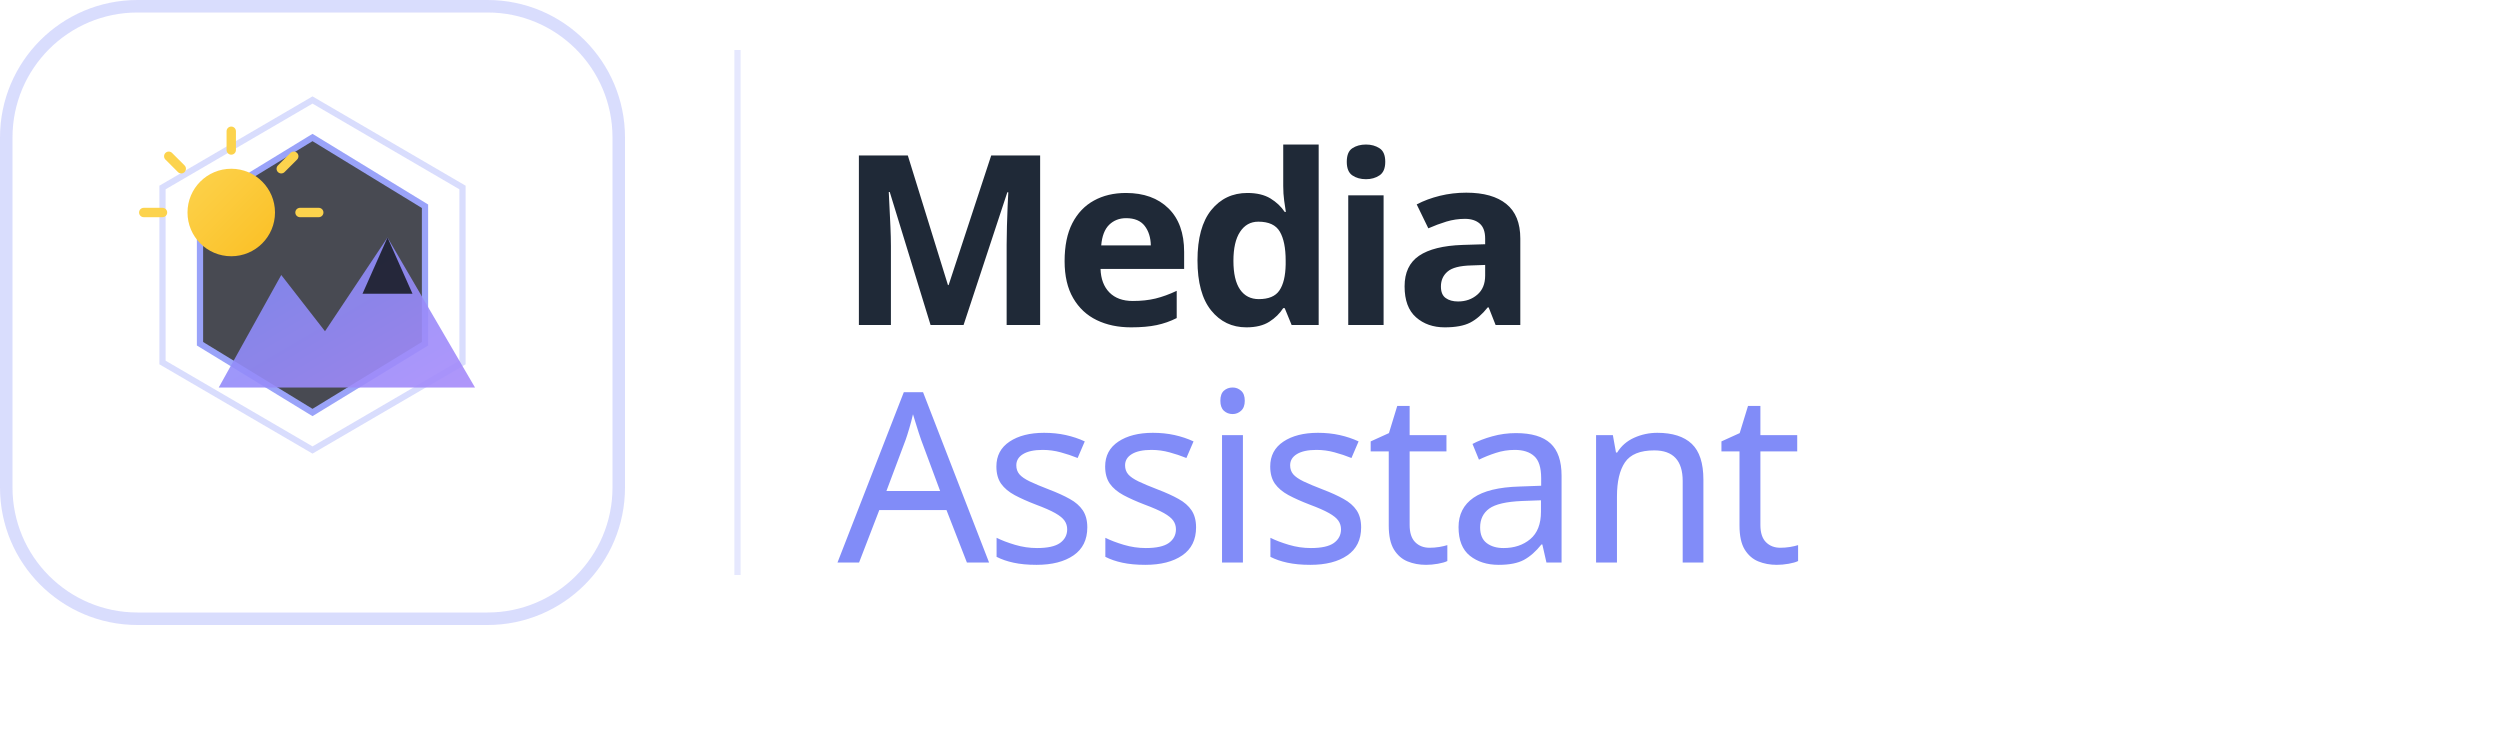
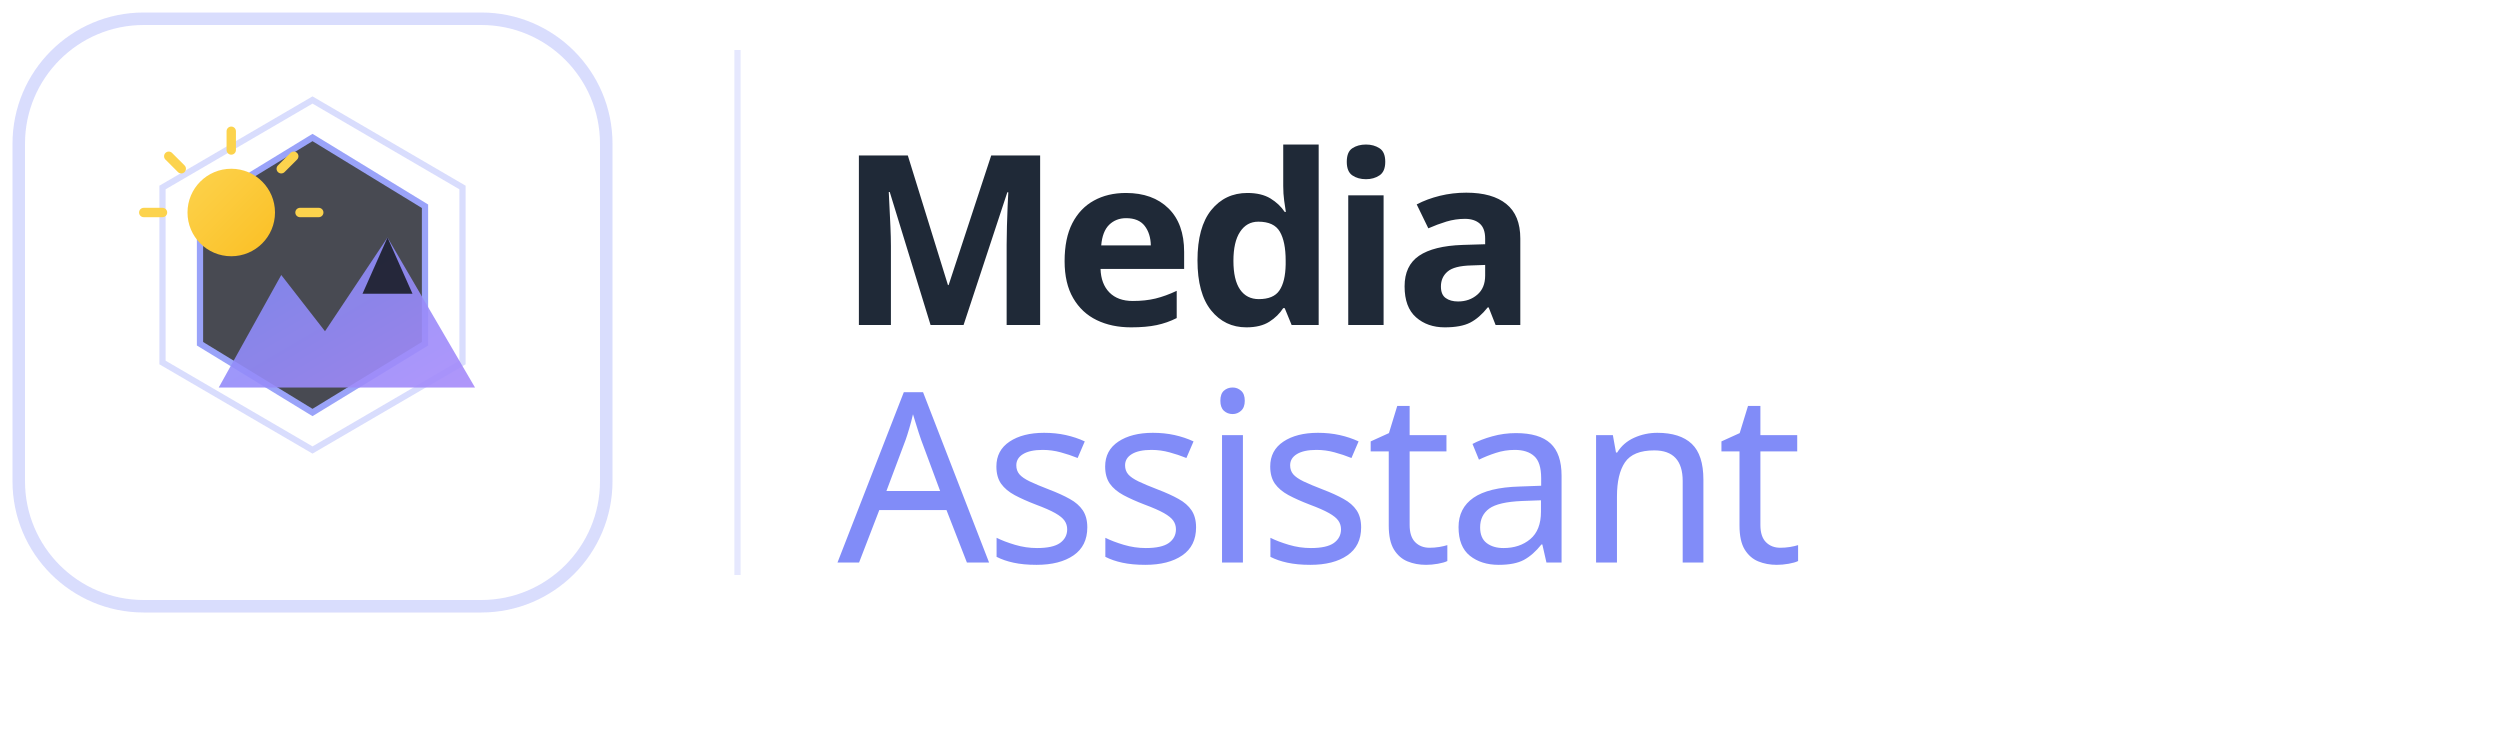
<svg xmlns="http://www.w3.org/2000/svg" width="400" height="120" viewBox="0 0 400 120">
  <defs>
    <linearGradient id="accent" x1="0" y1="0" x2="1" y2="1">
      <stop offset="0%" stop-color="#818CF8" />
      <stop offset="100%" stop-color="#A78BFA" />
    </linearGradient>
    <linearGradient id="sun" x1="0" y1="0" x2="1" y2="1">
      <stop offset="0%" stop-color="#FCD34D" />
      <stop offset="100%" stop-color="#FBBF24" />
    </linearGradient>
  </defs>
-   <rect x="1" y="1" width="98" height="98" rx="21" fill="none" stroke="#818CF8" stroke-width="2" opacity="0.3" />
+   <rect x="3" y="3" width="94" height="94" rx="20" fill="none" stroke="#818CF8" stroke-width="2" opacity="0.3" />
  <polygon points="50,16 74,30 74,58 50,72 26,58 26,30" fill="none" stroke="#818CF8" stroke-width="1" opacity="0.3" />
  <polygon points="50,22 68,33 68,55 50,66 32,55 32,33" fill="#1a1d27" stroke="#818CF8" stroke-width="1" opacity="0.8" />
  <path d="M35 62 L45 44 L52 53 L62 38 L76 62 Z" fill="url(#accent)" opacity="0.9" />
  <path d="M62 38 L58 47 L66 47 Z" fill="#1a1d27" opacity="0.9" />
  <circle cx="37" cy="34" r="7" fill="url(#sun)" />
  <line x1="37" y1="24" x2="37" y2="21" stroke="#FCD34D" stroke-width="1.5" stroke-linecap="round" />
  <line x1="45" y1="27" x2="47" y2="25" stroke="#FCD34D" stroke-width="1.5" stroke-linecap="round" />
  <line x1="48" y1="34" x2="51" y2="34" stroke="#FCD34D" stroke-width="1.5" stroke-linecap="round" />
  <line x1="29" y1="27" x2="27" y2="25" stroke="#FCD34D" stroke-width="1.5" stroke-linecap="round" />
  <line x1="26" y1="34" x2="23" y2="34" stroke="#FCD34D" stroke-width="1.5" stroke-linecap="round" />
  <line x1="118" y1="8" x2="118" y2="92" stroke="#818CF8" stroke-width="1" opacity="0.2" />
  <text x="134" y="52" font-family="system-ui, sans-serif" font-size="38" font-weight="600" fill="#1f2937" letter-spacing="-1.2">Media</text>
  <text x="134" y="90" font-family="system-ui, sans-serif" font-size="38" font-weight="400" fill="#818CF8" letter-spacing="-0.8">Assistant</text>
</svg>
